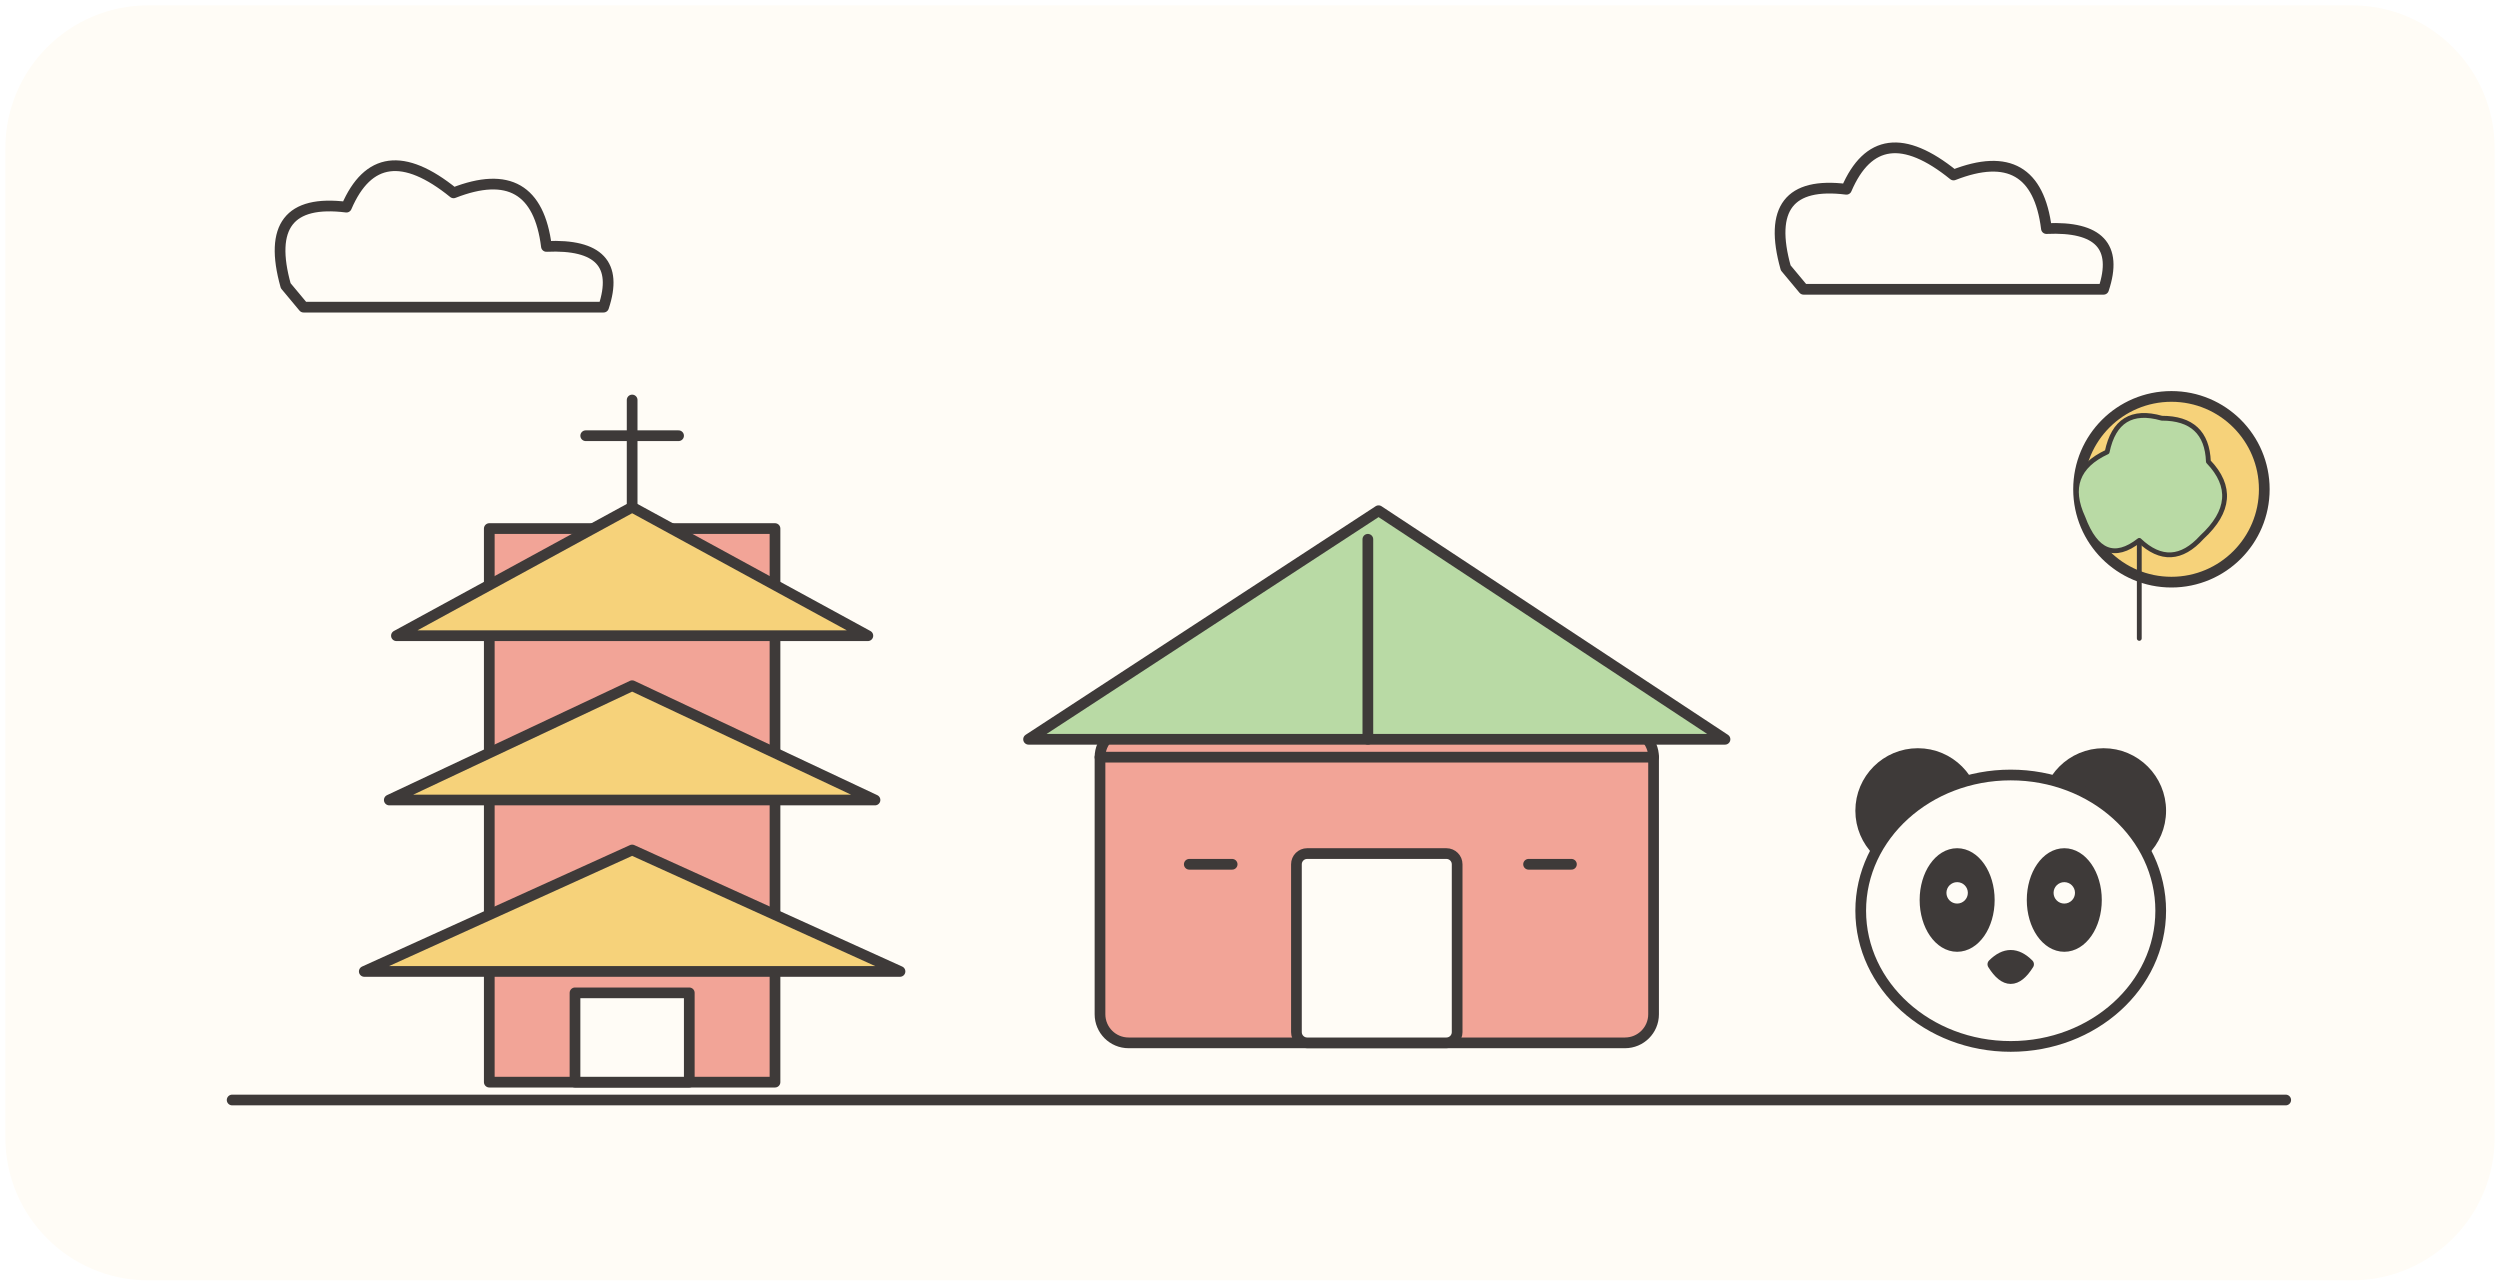
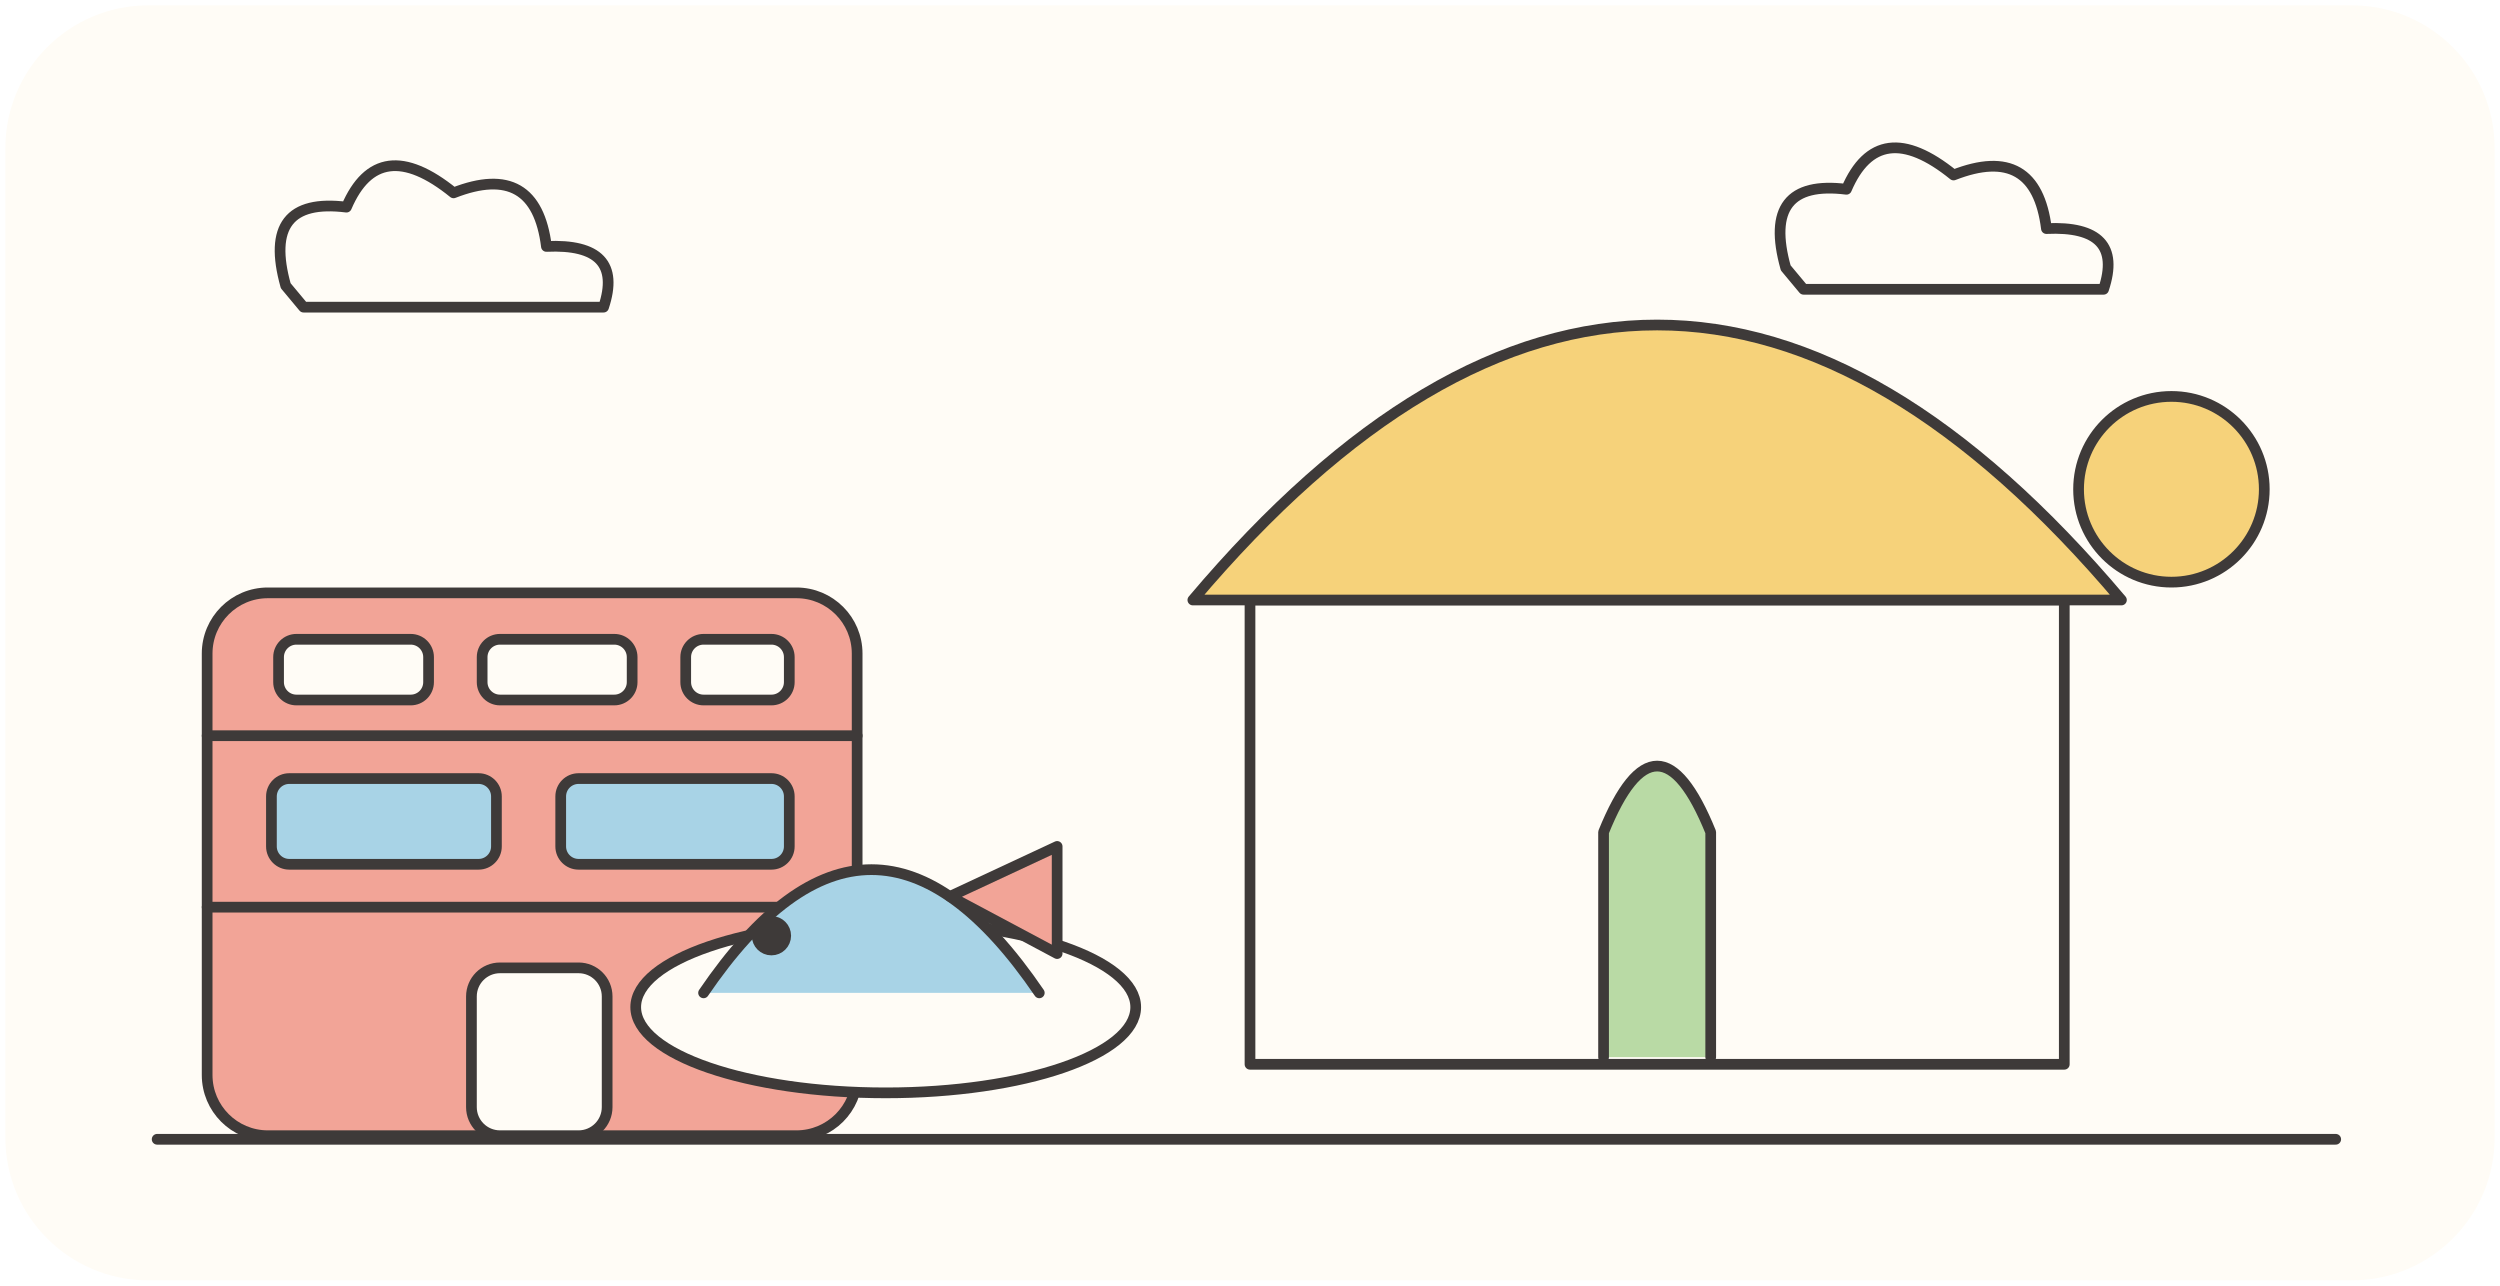
<svg xmlns="http://www.w3.org/2000/svg" class="book-illustration" viewBox="0 0 700 360" role="img" aria-label="原創旅行氣氛插畫">
  <g fill="none" stroke="#3E3A39" stroke-width="3" stroke-linecap="round" stroke-linejoin="round">
    <rect x="1.5" y="1.5" width="697" height="357" rx="40" fill="#FFFCF6" stroke="none" />
    <g class="art-cloud" transform="translate(80 50)">
      <path d="M0 30Q-7 5 17 8Q26-13 47 4Q70-5 73 19Q95 18 89 36H5Z" fill="#FFFCF6" />
    </g>
    <g class="art-cloud" transform="translate(500 45)">
      <path d="M0 30Q-7 5 17 8Q26-13 47 4Q70-5 73 19Q95 18 89 36H5Z" fill="#FFFCF6" />
    </g>
    <circle cx="608" cy="137" r="26" fill="#F6D27A" />
-     <g transform="translate(177 303)">
-       <path d="M-40 0V-155H40V0Z" fill="#F2A497" />
-       <path d="M-66-125L0-161L66-125ZM-68-79L0-111L68-79ZM-75-31L0-65L75-31Z" fill="#F6D27A" />
-       <path d="M0-162v-29M-13-181h26" />
-       <rect x="-16" y="-25" width="32" height="25" fill="#FFFCF6" />
+     <g transform="translate(58 166)">
+       <rect width="182" height="152" rx="17" fill="#F2A497" />
+       <path d="M0 40H182M0 88H182" />
+       <rect x="20" y="13" width="42" height="17" rx="5" fill="#FFFCF6" />
+       <rect x="77" y="13" width="42" height="17" rx="5" fill="#FFFCF6" />
+       <rect x="134" y="13" width="29" height="17" rx="5" fill="#FFFCF6" />
+       <rect x="18" y="52" width="63" height="24" rx="5" fill="#A8D3E6" />
+       <rect x="99" y="52" width="64" height="24" rx="5" fill="#A8D3E6" />
+       <rect x="74" y="105" width="38" height="47" rx="8" fill="#FFFCF6" />
    </g>
-     <g transform="translate(288 164)">
-       <rect x="20" y="40" width="155" height="88" rx="8" fill="#F2A497" />
-       <path d="M0 43L98-21L195 43Z" fill="#B9DAA5" />
-       <path d="M20 48H175M95-13V43" />
-       <rect x="75" y="75" width="45" height="53" rx="3" fill="#FFFCF6" />
-       <path d="M45 78h12M140 78h12" />
-     </g>
-     <g transform="translate(563 255)">
-       <circle cx="-26" cy="-28" r="16" fill="#3E3A39" />
-       <circle cx="26" cy="-28" r="16" fill="#3E3A39" />
-       <ellipse rx="42" ry="38" fill="#FFFCF6" />
-       <ellipse cx="-15" cy="-3" rx="9" ry="13" fill="#3E3A39" />
-       <ellipse cx="15" cy="-3" rx="9" ry="13" fill="#3E3A39" />
-       <circle cx="-15" cy="-5" r="3" fill="#FFFCF6" stroke="none" />
-       <circle cx="15" cy="-5" r="3" fill="#FFFCF6" stroke="none" />
-       <path d="M-5 15Q0 10 5 15Q0 23-5 15" fill="#3E3A39" />
-     </g>
-     <path d="M65 308H640" />
-     <g transform="translate(599 136) scale(0.45)">
-       <path d="M0 35V95" />
-       <path d="M-35 20Q-48-8-20-21Q-14-50 14-42Q42-42 43-15Q65 8 39 32Q20 53 0 34Q-23 52-35 20Z" fill="#B9DAA5" />
-     </g>
+     <path d="M350 298V168h228v130Z" fill="#FFFCF6" />
+     <path d="M334 168q130-154 260 0Z" fill="#F6D27A" />
+     <path d="M449 296v-63q15-37 30 0v63" fill="#B9DAA5" />
+     <ellipse cx="248" cy="282" rx="70" ry="24" fill="#FFFCF6" />
+     <path d="M197 278q47-69 94 0" fill="#A8D3E6" />
+     <path d="M266 251l30-14v30Z" fill="#F2A497" />
+     <circle cx="216" cy="262" r="4" fill="#3E3A39" />
+     <path d="M44 319H654" />
  </g>
</svg>
